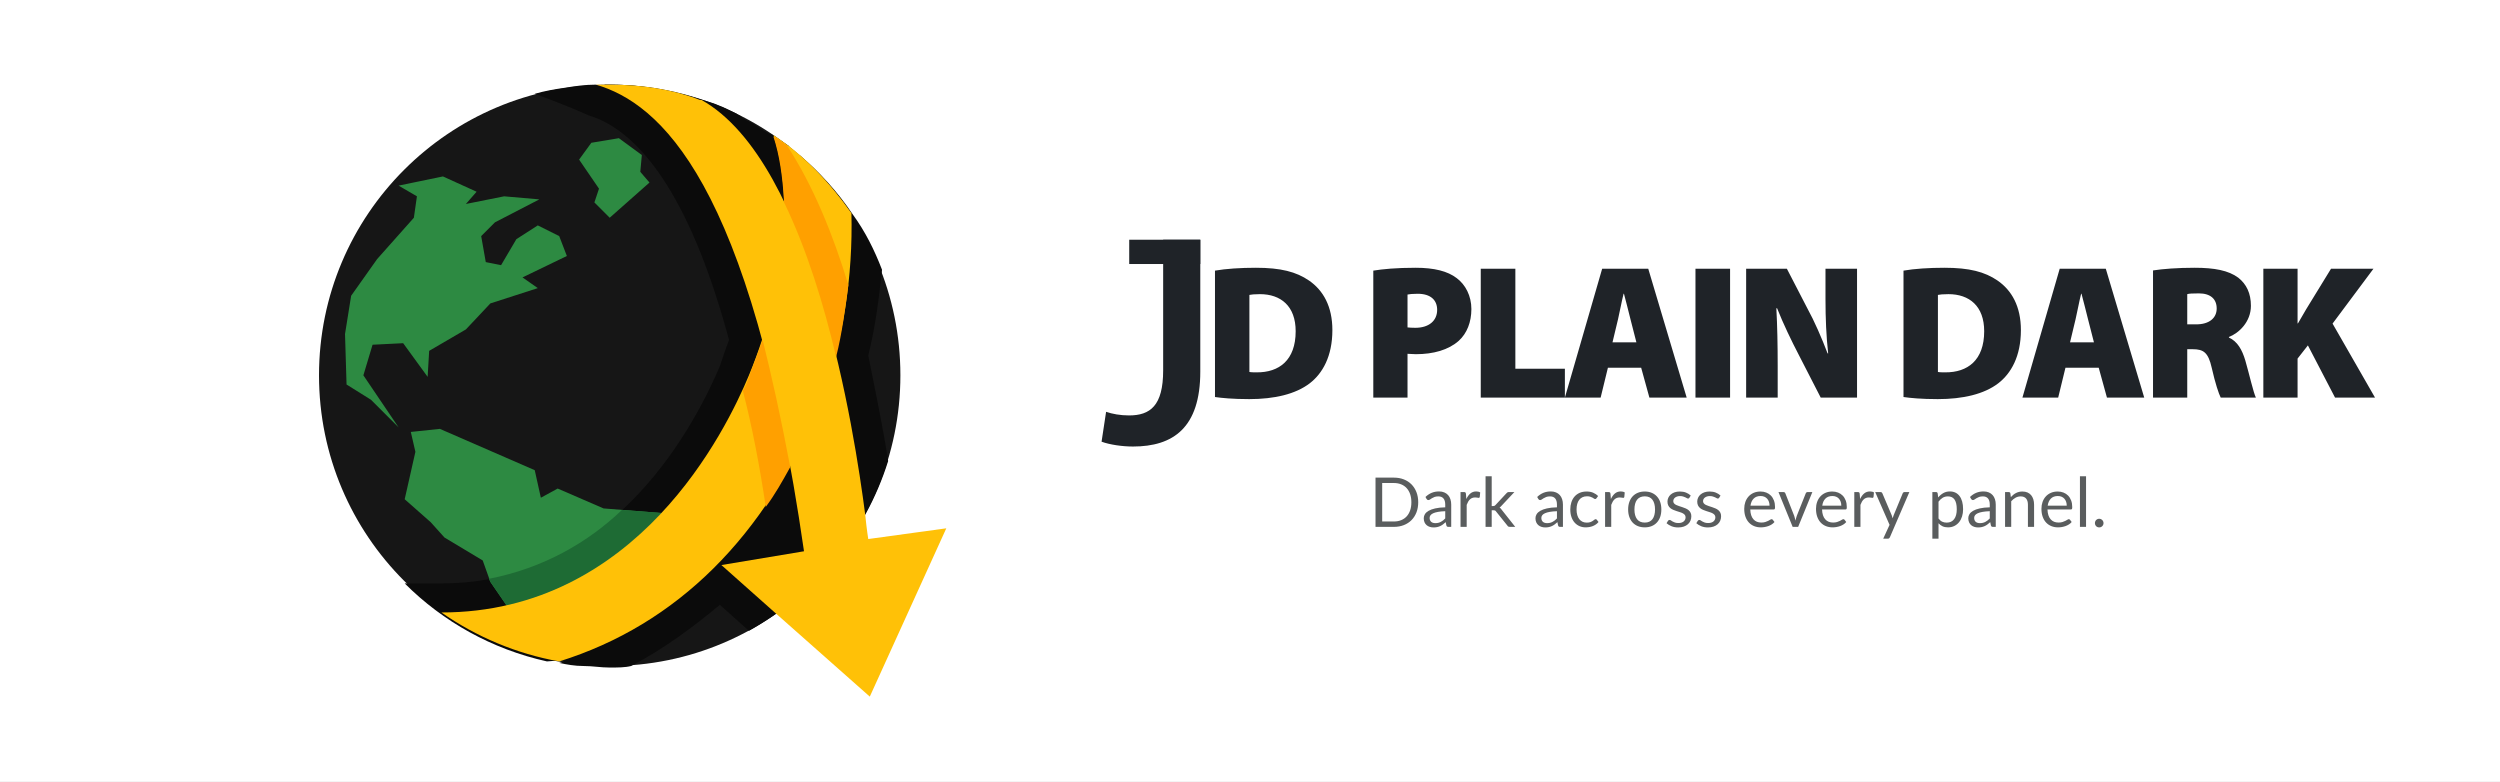
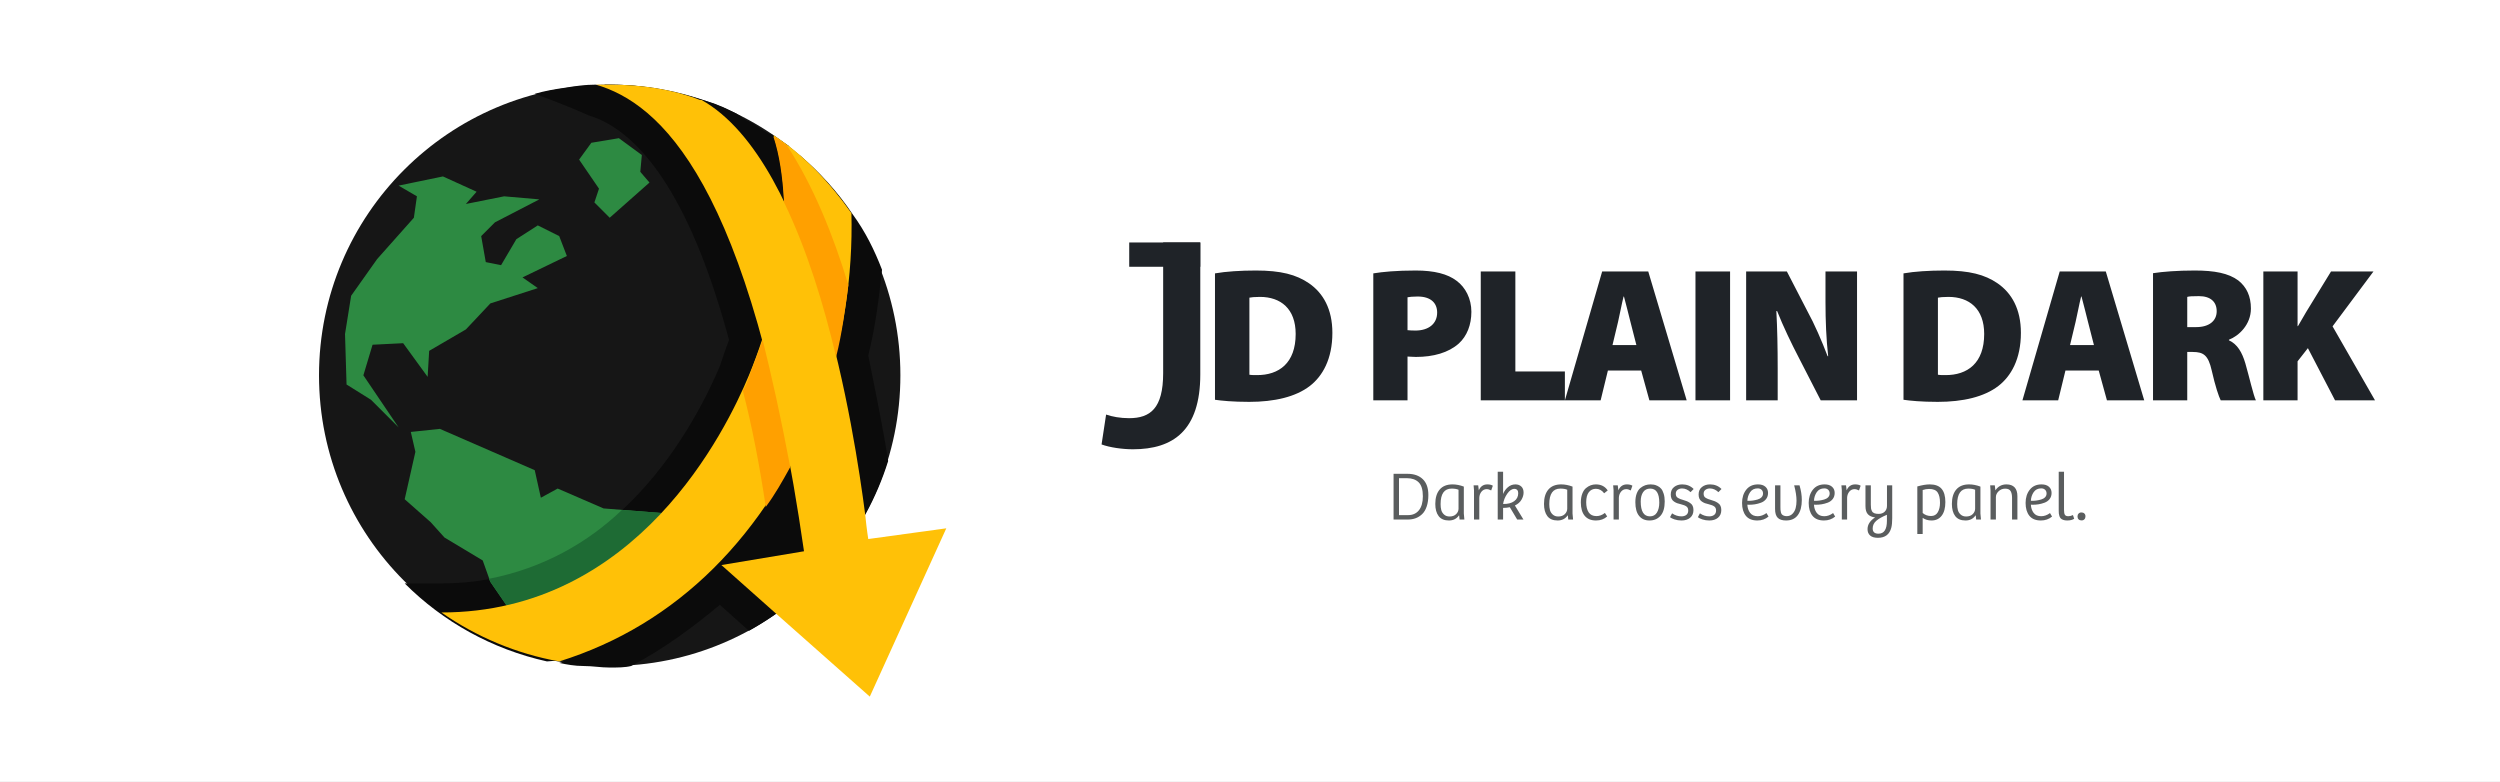
<svg xmlns="http://www.w3.org/2000/svg" width="1600" height="500" viewBox="0 0 1600 500" role="img" aria-label="JD PLAIN DARK">
  <rect width="1600" height="500" fill="#ffffff" />
  <svg x="165.0" y="15.0" width="470" height="470" viewBox="0 0 48 48">
    <path fill="#161616" d="M23 4A19 19 0 1 0 23 42A19 19 0 1 0 23 4Z" />
    <path fill="#0b0b0b" d="M30.2,38l1.9,1.7c4.3-2.4,7.6-6.3,9.1-11.1c-0.3-2-0.8-4.4-1.3-6.9c0.5-2,0.7-3.8,0.9-5.6c-0.5-1.3-1.1-2.5-1.9-3.6c0,0,0,0,0,0c-1-1.5-2.2-2.8-3.5-3.9c-0.2,0-0.5-0.2-0.7-0.6c-0.3-0.2-0.6-0.4-0.9-0.6c0,0,0,0,0,0c0,0,0,0,0,0c-0.1-0.1-0.3-0.2-0.4-0.2c0,0,0,0,0,0c-0.4-0.2-0.8-0.5-1.1-0.7c-0.2-0.1-0.5-0.2-0.7-0.4c-0.1-0.1-0.2-0.1-0.3-0.2c0,0,0,0,0,0l0,0c-0.6-0.3-1.2-0.6-1.9-0.8c0,0,0,0,0,0C27.2,4.4,25.2,4,23,4c-0.1,0-0.2,0-0.3,0c-0.2,0.1-0.4,0.1-0.6,0c0,0,0,0,0,0c-0.7,0-1.4,0.1-2,0.2c0,0,0,0,0,0c-0.7,0.1-1.3,0.2-2,0.4C20.3,5.4,21.6,6,21.6,6c3.7,1.1,6.9,6.1,9.2,14.7c-0.2,0.5-0.4,1.1-0.6,1.7c-1.4,3.3-6.7,14.2-18.2,14.2l-2.4,0c0,0,0,0,0,0c2.5,2.5,5.7,4.3,9.3,5.1c1.1-0.1,1.5-0.1,0.8,0.1c0,0,0,0,0,0c0.5,0.1,1,0.2,1.6,0.2c0.6,0,1.1,0.1,1.7,0.1c0.5,0,1,0,1.4-0.1C26.5,40.9,28.4,39.5,30.2,38z" />
    <path fill="#2d8a42" d="M9.2,26.4l-1.8-1.8l-1.6-1l-0.1-3.3l0.4-2.5l1.7-2.4l2.4-2.7l0.2-1.4l-1.2-0.7l2.9-0.6l2.2,1l-0.7,0.8l2.5-0.5l2.3,0.2L15.5,13l-0.9,0.9l0.3,1.7l1,0.2l1-1.7l1.4-0.9l1.4,0.7l0.5,1.3l-2.9,1.4l1,0.7l-3.1,1L13.6,20l-2.4,1.4l-0.1,1.7l-1.6-2.2l-2,0.1l-0.6,2L9.2,26.4z M21.8,7.8l-0.8,1.1l1.3,1.9l-0.3,0.9l1,1l2.6-2.3l-0.6-0.7l0.1-1.1l-1.5-1.1L21.8,7.8z M14.7,35.1l0.5,1.4l1.1,1.6c4.3-1,7.6-3.4,10.1-6.1l-3.8-0.3l-3-1.3L18.5,31l-0.4-1.8l-6.2-2.7L10,26.7l0.3,1.3l-0.7,3.1l1.7,1.5l0.9,1L14.7,35.1z" />
    <path fill="#1e6b34" d="M26.4,32l-2.6-0.2c-2.2,2.1-5.1,3.8-8.7,4.5l0.1,0.2l1.1,1.6C20.6,37,24,34.6,26.4,32z" />
    <path fill="#FFC107" d="M36.7,24.9c1.6-4,2.2-8.5,2.1-12.5c-1.4-2-3.1-3.8-5.1-5.1c1.2,3.5,1,9.4-1.6,15.7c-1.5,3.6-7.3,15.5-20.1,15.5c2.3,1.6,4.9,2.7,7.7,3.2C27.4,39.3,33.2,33.5,36.7,24.9z" />
    <path fill="#FFC107" d="M45,33l-5,11l-6.1-5.4l-3.6-3.2l5.4-0.9C32.2,10.2,26.2,5.2,22.1,4c0.3,0,0.6,0,0.9,0c2.1,0,4.1,0.3,5.9,1L29,5c7.3,4.1,10,21.7,10.7,27.1c0.1,1,0.2,1.6,0.2,1.6L45,33z" />
    <path fill="#FFA000" d="M34.8,29c-0.5,0.9-1,1.8-1.6,2.6c-0.4-2.7-0.9-5.3-1.5-7.6c0.2-0.3,0.3-0.6,0.4-0.9c0.3-0.8,0.6-1.6,0.9-2.4C33.6,23.1,34.2,25.8,34.8,29z M38.6,17.1c-1-3.3-2.3-6.5-4-9.1c0,0-0.1-0.1-0.1-0.1c-0.3-0.2-0.5-0.4-0.8-0.5c0.4,1.2,0.6,2.6,0.7,4.3c1.5,3.1,2.6,6.7,3.4,10.1C38.2,20.2,38.4,18.6,38.6,17.1z" />
  </svg>
-   <g transform="translate(704.81 121.93) scale(0.64405)">
+   <g transform="translate(704.81 123.69) scale(0.64405)">
    <path d="M61.50 178.80C61.50 213.90 48.60 223.50 27.60 223.50C18.90 223.50 10.80 222.00 4.80 219.90L0.30 249.60C8.40 252.60 21.00 254.40 31.50 254.40C71.40 254.40 98.40 235.80 98.40 180.00L98.40 48.90L61.50 48.90ZM113.00 205.20C119.46 206.15 130.67 207.29 147.01 207.29C172.09 207.29 193.18 202.35 207.24 191.52C219.78 181.83 229.66 164.92 229.66 138.70C229.66 115.14 220.54 99.18 206.48 89.49C193.75 80.75 178.36 76.76 153.66 76.76C138.46 76.76 123.83 77.71 113.00 79.61ZM147.20 103.74C148.91 103.36 152.33 102.98 157.65 102.98C178.36 102.98 193.18 114.76 193.18 139.84C193.18 168.72 176.65 180.88 154.42 180.69C152.14 180.69 148.91 180.69 147.20 180.31ZM270.32 205.77L304.33 205.77L304.33 162.26C306.42 162.26 309.27 162.64 312.69 162.64C329.98 162.64 344.99 158.46 355.25 149.34C363.42 141.93 367.79 130.72 367.79 117.80C367.79 104.69 361.90 93.48 353.16 87.02C344.23 80.18 330.93 76.76 312.50 76.76C293.12 76.76 279.63 78.09 270.32 79.61ZM304.33 103.36C306.04 102.98 309.46 102.60 314.40 102.60C327.51 102.60 333.78 109.06 333.78 118.56C333.78 129.58 325.42 136.42 312.12 136.42C308.51 136.42 306.23 136.23 304.33 136.04ZM377.10 205.77L460.70 205.77L460.70 177.08L411.49 177.08L411.49 77.71L377.10 77.71ZM536.51 176.13L544.68 205.77L581.73 205.77L543.54 77.71L497.75 77.71L460.70 205.77L496.23 205.77L503.45 176.13ZM508.01 150.86L513.52 127.87C515.23 120.65 517.13 110.01 519.03 102.60L519.41 102.60C521.50 110.01 523.97 120.65 525.87 127.87L531.76 150.86ZM590.47 77.71L590.47 205.77L624.86 205.77L624.86 77.71ZM672.17 205.77L672.17 174.42C672.17 153.52 671.79 134.33 670.84 117.04L671.60 117.04C677.68 132.43 686.04 149.72 693.07 163.21L714.92 205.77L751.02 205.77L751.02 77.71L719.67 77.71L719.67 107.92C719.67 127.11 720.43 144.97 722.33 161.88L721.76 161.88C716.06 146.87 708.65 129.77 701.62 117.04L681.29 77.71L640.82 77.71L640.82 205.77ZM797.19 205.20C803.65 206.15 814.86 207.29 831.20 207.29C856.28 207.29 877.37 202.35 891.43 191.52C903.97 181.83 913.85 164.92 913.85 138.70C913.85 115.14 904.73 99.18 890.67 89.49C877.94 80.75 862.55 76.76 837.85 76.76C822.65 76.76 808.02 77.71 797.19 79.61ZM831.39 103.74C833.10 103.36 836.52 102.98 841.84 102.98C862.55 102.98 877.37 114.76 877.37 139.84C877.37 168.72 860.84 180.88 838.61 180.69C836.33 180.69 833.10 180.69 831.39 180.31ZM991.18 176.13L999.35 205.77L1036.40 205.77L998.21 77.71L952.42 77.71L915.37 205.77L950.90 205.77L958.12 176.13ZM962.68 150.86L968.19 127.87C969.90 120.65 971.80 110.01 973.70 102.60L974.08 102.60C976.17 110.01 978.64 120.65 980.54 127.87L986.43 150.86ZM1045.14 205.77L1079.15 205.77L1079.15 157.70L1084.66 157.70C1095.30 157.70 1100.05 160.93 1103.47 176.13C1107.08 192.09 1110.50 201.97 1112.40 205.77L1147.36 205.77C1144.89 200.83 1140.71 182.21 1136.91 169.10C1133.68 158.08 1128.93 149.91 1120.57 146.11L1120.57 145.54C1130.45 141.74 1142.42 130.53 1142.42 114.57C1142.42 102.22 1138.05 93.10 1129.88 86.64C1120.19 79.42 1106.13 76.76 1086.56 76.76C1069.46 76.76 1054.83 77.90 1045.14 79.42ZM1079.15 102.98C1080.86 102.41 1084.28 102.22 1090.74 102.22C1102.14 102.22 1108.41 107.73 1108.41 117.23C1108.41 126.73 1101.00 133.00 1088.08 133.00L1079.15 133.00ZM1154.77 205.77L1188.78 205.77L1188.78 167.01L1199.04 153.90L1226.02 205.77L1265.73 205.77L1223.55 132.24L1264.21 77.71L1222.03 77.71L1197.33 117.99C1194.67 122.55 1191.82 127.30 1189.16 132.05L1188.78 132.05L1188.78 77.71L1154.77 77.71Z" fill="#1f2328" />
    <path d="M27.78 48.9 h70.62 v24.14 h-70.62 Z" fill="#1f2328" />
  </g>
-   <path d="M907.66 321.45L907.66 321.45Q907.66 324.99 906.54 327.90Q905.41 330.80 903.37 332.87Q901.32 334.94 898.45 336.07Q895.58 337.20 892.10 337.20L892.10 337.20L880.33 337.20L880.33 305.68L892.10 305.68Q895.58 305.68 898.45 306.81Q901.32 307.94 903.37 310.02Q905.41 312.10 906.54 315.01Q907.66 317.91 907.66 321.45ZM903.28 321.45L903.28 321.45Q903.28 318.55 902.49 316.26Q901.70 313.97 900.24 312.39Q898.79 310.80 896.72 309.97Q894.66 309.13 892.10 309.13L892.10 309.13L884.60 309.13L884.60 333.75L892.10 333.75Q894.66 333.75 896.72 332.91Q898.79 332.08 900.24 330.51Q901.70 328.93 902.49 326.64Q903.28 324.36 903.28 321.45ZM924.95 331.79L924.95 327.17Q922.24 327.26 920.34 327.60Q918.44 327.94 917.24 328.49Q916.04 329.04 915.50 329.79Q914.96 330.54 914.96 331.46L914.96 331.46Q914.96 332.34 915.25 332.98Q915.53 333.62 916.03 334.03Q916.52 334.43 917.19 334.62Q917.87 334.81 918.64 334.81L918.64 334.81Q919.67 334.81 920.53 334.60Q921.39 334.39 922.14 333.99Q922.90 333.60 923.60 333.05Q924.29 332.50 924.95 331.79L924.95 331.79ZM913.00 319.32L912.30 318.06Q914.15 316.28 916.28 315.40Q918.42 314.52 921.01 314.52L921.01 314.52Q922.88 314.52 924.33 315.14Q925.79 315.75 926.78 316.85Q927.77 317.95 928.27 319.52Q928.78 321.08 928.78 322.95L928.78 322.95L928.78 337.20L927.04 337.20Q926.47 337.20 926.16 337.02Q925.85 336.83 925.68 336.28L925.68 336.28L925.24 334.17Q924.36 334.98 923.52 335.61Q922.68 336.24 921.76 336.67Q920.84 337.09 919.79 337.33Q918.75 337.56 917.47 337.56L917.47 337.56Q916.17 337.56 915.03 337.19Q913.88 336.83 913.04 336.10Q912.19 335.38 911.69 334.27Q911.20 333.16 911.20 331.64L911.20 331.64Q911.20 330.32 911.93 329.10Q912.65 327.88 914.28 326.93Q915.91 325.98 918.53 325.38Q921.14 324.77 924.95 324.69L924.95 324.69L924.95 322.95Q924.95 320.35 923.83 319.02Q922.71 317.69 920.55 317.69L920.55 317.69Q919.10 317.69 918.12 318.05Q917.14 318.42 916.42 318.87Q915.71 319.32 915.19 319.68Q914.68 320.04 914.17 320.04L914.17 320.04Q913.77 320.04 913.49 319.84Q913.20 319.63 913.00 319.32L913.00 319.32ZM938.19 316.00L938.46 319.38Q939.51 317.10 941.05 315.81Q942.59 314.52 944.82 314.52L944.82 314.52Q945.52 314.52 946.17 314.68Q946.82 314.83 947.32 315.16L947.32 315.16L947.04 318.09Q946.91 318.64 946.38 318.64L946.38 318.64Q946.07 318.64 945.48 318.50Q944.88 318.37 944.13 318.37L944.13 318.37Q943.08 318.37 942.25 318.68Q941.43 318.99 940.78 319.59Q940.13 320.20 939.61 321.09Q939.10 321.98 938.68 323.12L938.68 323.12L938.68 337.20L934.74 337.20L934.74 314.92L936.98 314.92Q937.62 314.92 937.86 315.16Q938.11 315.40 938.19 316.00L938.19 316.00ZM950.76 304.80L954.69 304.80L954.69 323.87L955.71 323.87Q956.15 323.87 956.44 323.75Q956.74 323.63 957.07 323.26L957.07 323.26L964.11 315.71Q964.42 315.34 964.76 315.13Q965.10 314.92 965.67 314.92L965.67 314.92L969.21 314.92L961.01 323.65Q960.41 324.40 959.73 324.82L959.73 324.82Q960.13 325.08 960.45 325.42Q960.77 325.76 961.05 326.20L961.05 326.20L969.76 337.20L966.27 337.20Q965.76 337.20 965.40 337.04Q965.03 336.87 964.77 336.43L964.77 336.43L957.44 327.30Q957.11 326.84 956.79 326.70Q956.48 326.56 955.82 326.56L955.82 326.56L954.69 326.56L954.69 337.20L950.76 337.20L950.76 304.80ZM996.45 331.79L996.45 327.17Q993.74 327.26 991.84 327.60Q989.94 327.94 988.74 328.49Q987.54 329.04 987.00 329.79Q986.46 330.54 986.46 331.46L986.46 331.46Q986.46 332.34 986.75 332.98Q987.03 333.62 987.53 334.03Q988.02 334.43 988.69 334.62Q989.37 334.81 990.14 334.81L990.14 334.81Q991.17 334.81 992.03 334.60Q992.89 334.39 993.64 333.99Q994.40 333.60 995.10 333.05Q995.79 332.50 996.45 331.79L996.45 331.79ZM984.50 319.32L983.80 318.06Q985.65 316.28 987.78 315.40Q989.92 314.52 992.51 314.52L992.51 314.52Q994.38 314.52 995.83 315.14Q997.29 315.75 998.28 316.85Q999.27 317.95 999.77 319.52Q1000.28 321.08 1000.28 322.95L1000.28 322.95L1000.28 337.20L998.54 337.20Q997.97 337.20 997.66 337.02Q997.35 336.83 997.18 336.28L997.18 336.28L996.74 334.17Q995.86 334.98 995.02 335.61Q994.18 336.24 993.26 336.67Q992.34 337.09 991.29 337.33Q990.25 337.56 988.97 337.56L988.97 337.56Q987.67 337.56 986.53 337.19Q985.38 336.83 984.54 336.10Q983.69 335.38 983.19 334.27Q982.70 333.16 982.70 331.64L982.70 331.64Q982.70 330.32 983.43 329.10Q984.15 327.88 985.78 326.93Q987.41 325.98 990.03 325.38Q992.64 324.77 996.45 324.69L996.45 324.69L996.45 322.95Q996.45 320.35 995.33 319.02Q994.21 317.69 992.05 317.69L992.05 317.69Q990.60 317.69 989.62 318.05Q988.64 318.42 987.92 318.87Q987.21 319.32 986.69 319.68Q986.18 320.04 985.67 320.04L985.67 320.04Q985.27 320.04 984.99 319.84Q984.70 319.63 984.50 319.32L984.50 319.32ZM1022.78 317.47L1021.75 318.88Q1021.57 319.12 1021.40 319.25Q1021.22 319.38 1020.91 319.38L1020.91 319.38Q1020.58 319.38 1020.19 319.11Q1019.79 318.83 1019.21 318.50Q1018.63 318.17 1017.78 317.90Q1016.93 317.62 1015.70 317.62L1015.70 317.62Q1014.05 317.62 1012.80 318.21Q1011.54 318.79 1010.70 319.89Q1009.85 320.99 1009.42 322.55Q1008.99 324.11 1008.99 326.05L1008.99 326.05Q1008.99 328.07 1009.45 329.65Q1009.91 331.22 1010.76 332.29Q1011.61 333.35 1012.81 333.92Q1014.01 334.48 1015.50 334.48L1015.50 334.48Q1016.93 334.48 1017.86 334.14Q1018.78 333.79 1019.38 333.38Q1019.99 332.96 1020.40 332.62Q1020.80 332.28 1021.20 332.28L1021.20 332.28Q1021.68 332.28 1021.95 332.65L1021.95 332.65L1023.05 334.08Q1022.32 334.98 1021.40 335.62Q1020.47 336.26 1019.41 336.69Q1018.34 337.12 1017.17 337.31Q1016.01 337.51 1014.80 337.51L1014.80 337.51Q1012.71 337.51 1010.92 336.74Q1009.12 335.97 1007.80 334.51Q1006.48 333.05 1005.73 330.91Q1004.99 328.78 1004.99 326.05L1004.99 326.05Q1004.99 323.56 1005.68 321.45Q1006.37 319.34 1007.70 317.81Q1009.03 316.28 1010.98 315.42Q1012.93 314.57 1015.46 314.57L1015.46 314.57Q1017.81 314.57 1019.61 315.33Q1021.40 316.08 1022.78 317.47L1022.78 317.47ZM1030.70 316.00L1030.97 319.38Q1032.02 317.10 1033.56 315.81Q1035.10 314.52 1037.33 314.52L1037.33 314.52Q1038.03 314.52 1038.68 314.68Q1039.33 314.83 1039.83 315.16L1039.83 315.16L1039.55 318.09Q1039.42 318.64 1038.89 318.64L1038.89 318.64Q1038.58 318.64 1037.99 318.50Q1037.39 318.37 1036.64 318.37L1036.64 318.37Q1035.59 318.37 1034.76 318.68Q1033.94 318.99 1033.29 319.59Q1032.64 320.20 1032.12 321.09Q1031.61 321.98 1031.19 323.12L1031.19 323.12L1031.19 337.20L1027.25 337.20L1027.25 314.92L1029.49 314.92Q1030.13 314.92 1030.37 315.16Q1030.62 315.40 1030.70 316.00L1030.70 316.00ZM1052.66 314.57L1052.66 314.57Q1055.10 314.57 1057.06 315.38Q1059.02 316.19 1060.40 317.69Q1061.79 319.19 1062.53 321.31Q1063.26 323.43 1063.26 326.05L1063.26 326.05Q1063.26 328.69 1062.53 330.80Q1061.79 332.91 1060.40 334.41Q1059.02 335.91 1057.06 336.71Q1055.10 337.51 1052.66 337.51L1052.66 337.51Q1050.20 337.51 1048.23 336.71Q1046.26 335.91 1044.87 334.41Q1043.49 332.91 1042.75 330.80Q1042.01 328.69 1042.01 326.05L1042.01 326.05Q1042.01 323.43 1042.75 321.31Q1043.49 319.19 1044.87 317.69Q1046.26 316.19 1048.23 315.38Q1050.20 314.57 1052.66 314.57ZM1052.66 334.45L1052.66 334.45Q1055.96 334.45 1057.59 332.24Q1059.22 330.03 1059.22 326.07L1059.22 326.07Q1059.22 322.09 1057.59 319.87Q1055.96 317.65 1052.66 317.65L1052.66 317.65Q1050.99 317.65 1049.75 318.22Q1048.50 318.79 1047.68 319.87Q1046.85 320.95 1046.45 322.52Q1046.04 324.09 1046.04 326.07L1046.04 326.07Q1046.04 330.03 1047.68 332.24Q1049.32 334.45 1052.66 334.45ZM1082.07 317.16L1081.19 318.59Q1080.93 319.08 1080.38 319.08L1080.38 319.08Q1080.05 319.08 1079.63 318.83Q1079.21 318.59 1078.61 318.30Q1078.00 318.00 1077.17 317.75Q1076.33 317.49 1075.19 317.49L1075.19 317.49Q1074.20 317.49 1073.41 317.75Q1072.61 318.00 1072.05 318.44Q1071.49 318.88 1071.20 319.46Q1070.90 320.04 1070.90 320.73L1070.90 320.73Q1070.90 321.58 1071.39 322.16Q1071.89 322.73 1072.70 323.15Q1073.52 323.56 1074.55 323.88Q1075.58 324.20 1076.67 324.57Q1077.76 324.93 1078.80 325.37Q1079.83 325.81 1080.64 326.47Q1081.46 327.13 1081.95 328.09Q1082.45 329.04 1082.45 330.38L1082.45 330.38Q1082.45 331.92 1081.90 333.23Q1081.35 334.54 1080.27 335.50Q1079.19 336.46 1077.63 337.01Q1076.07 337.56 1074.02 337.56L1074.02 337.56Q1071.69 337.56 1069.80 336.80Q1067.91 336.04 1066.59 334.85L1066.59 334.85L1067.51 333.35Q1067.69 333.07 1067.93 332.91Q1068.17 332.76 1068.54 332.76L1068.54 332.76Q1068.94 332.76 1069.38 333.07Q1069.82 333.38 1070.45 333.75Q1071.07 334.12 1071.98 334.43Q1072.88 334.74 1074.22 334.74L1074.22 334.74Q1075.36 334.74 1076.22 334.44Q1077.08 334.15 1077.65 333.64Q1078.22 333.13 1078.50 332.47Q1078.77 331.81 1078.77 331.07L1078.77 331.07Q1078.77 330.14 1078.28 329.54Q1077.78 328.93 1076.97 328.50Q1076.16 328.07 1075.11 327.76Q1074.07 327.44 1072.98 327.08Q1071.89 326.73 1070.84 326.28Q1069.80 325.83 1068.98 325.15Q1068.17 324.47 1067.68 323.47Q1067.18 322.46 1067.18 321.03L1067.18 321.03Q1067.18 319.76 1067.71 318.58Q1068.24 317.40 1069.25 316.51Q1070.26 315.62 1071.73 315.09Q1073.21 314.57 1075.10 314.57L1075.10 314.57Q1077.30 314.57 1079.05 315.26Q1080.80 315.95 1082.07 317.16L1082.07 317.16ZM1101.13 317.16L1100.25 318.59Q1099.98 319.08 1099.43 319.08L1099.43 319.08Q1099.10 319.08 1098.68 318.83Q1098.27 318.59 1097.66 318.30Q1097.06 318.00 1096.22 317.75Q1095.38 317.49 1094.24 317.49L1094.24 317.49Q1093.25 317.49 1092.46 317.75Q1091.67 318.00 1091.11 318.44Q1090.54 318.88 1090.25 319.46Q1089.95 320.04 1089.95 320.73L1089.95 320.73Q1089.95 321.58 1090.45 322.16Q1090.94 322.73 1091.75 323.15Q1092.57 323.56 1093.60 323.88Q1094.64 324.20 1095.73 324.57Q1096.81 324.93 1097.85 325.37Q1098.88 325.81 1099.70 326.47Q1100.51 327.13 1101.01 328.09Q1101.50 329.04 1101.50 330.38L1101.50 330.38Q1101.50 331.92 1100.95 333.23Q1100.40 334.54 1099.32 335.50Q1098.24 336.46 1096.68 337.01Q1095.12 337.56 1093.07 337.56L1093.07 337.56Q1090.74 337.56 1088.85 336.80Q1086.96 336.04 1085.64 334.85L1085.64 334.85L1086.56 333.35Q1086.74 333.07 1086.98 332.91Q1087.22 332.76 1087.60 332.76L1087.60 332.76Q1087.99 332.76 1088.43 333.07Q1088.87 333.38 1089.50 333.75Q1090.13 334.12 1091.03 334.43Q1091.93 334.74 1093.27 334.74L1093.27 334.74Q1094.42 334.74 1095.27 334.44Q1096.13 334.15 1096.70 333.64Q1097.28 333.13 1097.55 332.47Q1097.83 331.81 1097.83 331.07L1097.83 331.07Q1097.83 330.14 1097.33 329.54Q1096.84 328.93 1096.02 328.50Q1095.21 328.07 1094.16 327.76Q1093.12 327.44 1092.03 327.08Q1090.94 326.73 1089.90 326.28Q1088.85 325.83 1088.04 325.15Q1087.22 324.47 1086.73 323.47Q1086.23 322.46 1086.23 321.03L1086.23 321.03Q1086.23 319.76 1086.76 318.58Q1087.29 317.40 1088.30 316.51Q1089.31 315.62 1090.79 315.09Q1092.26 314.57 1094.15 314.57L1094.15 314.57Q1096.35 314.57 1098.10 315.26Q1099.85 315.95 1101.13 317.16L1101.13 317.16ZM1120.31 323.63L1132.50 323.63Q1132.50 322.27 1132.11 321.13Q1131.73 320.00 1130.99 319.18Q1130.25 318.35 1129.20 317.90Q1128.14 317.45 1126.80 317.45L1126.80 317.45Q1123.98 317.45 1122.35 319.09Q1120.71 320.73 1120.31 323.63L1120.31 323.63ZM1134.57 332.65L1135.67 334.08Q1134.94 334.96 1133.93 335.61Q1132.92 336.26 1131.76 336.68Q1130.61 337.09 1129.37 337.30Q1128.14 337.51 1126.93 337.51L1126.93 337.51Q1124.62 337.51 1122.67 336.73Q1120.73 335.95 1119.31 334.44Q1117.89 332.94 1117.10 330.71Q1116.31 328.49 1116.31 325.61L1116.31 325.61Q1116.31 323.28 1117.02 321.25Q1117.74 319.23 1119.08 317.75Q1120.42 316.26 1122.36 315.41Q1124.29 314.57 1126.71 314.57L1126.71 314.57Q1128.71 314.57 1130.42 315.24Q1132.12 315.91 1133.37 317.17Q1134.61 318.44 1135.31 320.30Q1136.02 322.16 1136.02 324.53L1136.02 324.53Q1136.02 325.46 1135.82 325.76Q1135.62 326.07 1135.07 326.07L1135.07 326.07L1120.18 326.07Q1120.24 328.18 1120.76 329.75Q1121.28 331.31 1122.20 332.35Q1123.13 333.40 1124.40 333.92Q1125.68 334.43 1127.26 334.43L1127.26 334.43Q1128.74 334.43 1129.80 334.09Q1130.87 333.75 1131.64 333.35Q1132.41 332.96 1132.93 332.62Q1133.44 332.28 1133.82 332.28L1133.82 332.28Q1134.30 332.28 1134.57 332.65L1134.57 332.65ZM1156.85 314.92L1159.91 314.92L1150.82 337.20L1147.30 337.20L1138.22 314.92L1141.41 314.92Q1141.89 314.92 1142.20 315.16Q1142.51 315.40 1142.62 315.73L1142.62 315.73L1148.27 330.08Q1148.54 330.89 1148.73 331.66Q1148.93 332.43 1149.11 333.20L1149.11 333.20Q1149.28 332.43 1149.48 331.66Q1149.68 330.89 1149.97 330.08L1149.97 330.08L1155.69 315.73Q1155.82 315.38 1156.13 315.15Q1156.43 314.92 1156.85 314.92L1156.85 314.92ZM1166.25 323.63L1178.43 323.63Q1178.43 322.27 1178.05 321.13Q1177.66 320.00 1176.93 319.18Q1176.19 318.35 1175.13 317.90Q1174.08 317.45 1172.74 317.45L1172.74 317.45Q1169.92 317.45 1168.28 319.09Q1166.64 320.73 1166.25 323.63L1166.25 323.63ZM1180.50 332.65L1181.60 334.08Q1180.88 334.96 1179.86 335.61Q1178.85 336.26 1177.70 336.68Q1176.54 337.09 1175.31 337.30Q1174.08 337.51 1172.87 337.51L1172.87 337.51Q1170.56 337.51 1168.61 336.73Q1166.66 335.95 1165.24 334.44Q1163.83 332.94 1163.03 330.71Q1162.24 328.49 1162.24 325.61L1162.24 325.61Q1162.24 323.28 1162.96 321.25Q1163.67 319.23 1165.01 317.75Q1166.36 316.26 1168.29 315.41Q1170.23 314.57 1172.65 314.57L1172.65 314.57Q1174.65 314.57 1176.36 315.24Q1178.06 315.91 1179.30 317.17Q1180.55 318.44 1181.25 320.30Q1181.95 322.16 1181.95 324.53L1181.95 324.53Q1181.95 325.46 1181.76 325.76Q1181.56 326.07 1181.01 326.07L1181.01 326.07L1166.11 326.07Q1166.18 328.18 1166.70 329.75Q1167.21 331.31 1168.14 332.35Q1169.06 333.40 1170.34 333.92Q1171.61 334.43 1173.20 334.43L1173.20 334.43Q1174.67 334.43 1175.74 334.09Q1176.81 333.75 1177.58 333.35Q1178.35 332.96 1178.86 332.62Q1179.38 332.28 1179.75 332.28L1179.75 332.28Q1180.24 332.28 1180.50 332.65L1180.50 332.65ZM1190.20 316.00L1190.47 319.38Q1191.52 317.10 1193.06 315.81Q1194.60 314.52 1196.83 314.52L1196.83 314.52Q1197.53 314.52 1198.18 314.68Q1198.83 314.83 1199.33 315.16L1199.33 315.16L1199.05 318.09Q1198.92 318.64 1198.39 318.64L1198.39 318.64Q1198.08 318.64 1197.49 318.50Q1196.89 318.37 1196.14 318.37L1196.14 318.37Q1195.09 318.37 1194.26 318.68Q1193.44 318.99 1192.79 319.59Q1192.14 320.20 1191.62 321.09Q1191.11 321.98 1190.69 323.12L1190.69 323.12L1190.69 337.20L1186.75 337.20L1186.75 314.92L1188.99 314.92Q1189.63 314.92 1189.87 315.16Q1190.12 315.40 1190.20 316.00L1190.20 316.00ZM1218.89 314.92L1221.99 314.92L1209.56 343.78Q1209.37 344.22 1209.07 344.49Q1208.77 344.75 1208.16 344.75L1208.16 344.75L1205.25 344.75L1209.32 335.91L1200.13 314.92L1203.51 314.92Q1204.02 314.92 1204.32 315.17Q1204.61 315.42 1204.72 315.73L1204.72 315.73L1210.69 329.77Q1211.04 330.69 1211.28 331.70L1211.28 331.70Q1211.59 330.67 1211.94 329.75L1211.94 329.75L1217.73 315.73Q1217.86 315.38 1218.18 315.15Q1218.50 314.92 1218.89 314.92L1218.89 314.92ZM1240.65 321.06L1240.65 331.84Q1241.73 333.29 1243.00 333.88Q1244.28 334.48 1245.86 334.48L1245.86 334.48Q1248.99 334.48 1250.66 332.25Q1252.33 330.03 1252.33 325.92L1252.33 325.92Q1252.33 323.74 1251.95 322.18Q1251.56 320.62 1250.84 319.62Q1250.11 318.61 1249.05 318.15Q1248.00 317.69 1246.66 317.69L1246.66 317.69Q1244.74 317.69 1243.30 318.57Q1241.86 319.45 1240.65 321.06L1240.65 321.06ZM1240.10 315.73L1240.45 318.37Q1241.86 316.63 1243.71 315.58Q1245.56 314.52 1247.93 314.52L1247.93 314.52Q1249.87 314.52 1251.43 315.26Q1252.99 316.00 1254.09 317.44Q1255.19 318.88 1255.79 321.01Q1256.38 323.15 1256.38 325.92L1256.38 325.92Q1256.38 328.38 1255.72 330.51Q1255.06 332.63 1253.82 334.18Q1252.57 335.73 1250.78 336.62Q1248.99 337.51 1246.74 337.51L1246.74 337.51Q1244.70 337.51 1243.23 336.82Q1241.77 336.13 1240.65 334.89L1240.65 334.89L1240.65 344.75L1236.71 344.75L1236.71 314.92L1239.07 314.92Q1239.90 314.92 1240.10 315.73L1240.10 315.73ZM1273.45 331.79L1273.45 327.17Q1270.75 327.26 1268.84 327.60Q1266.94 327.94 1265.74 328.49Q1264.54 329.04 1264.00 329.79Q1263.46 330.54 1263.46 331.46L1263.46 331.46Q1263.46 332.34 1263.75 332.98Q1264.04 333.62 1264.53 334.03Q1265.03 334.43 1265.70 334.62Q1266.37 334.81 1267.14 334.81L1267.14 334.81Q1268.17 334.81 1269.03 334.60Q1269.89 334.39 1270.65 333.99Q1271.41 333.60 1272.10 333.05Q1272.79 332.50 1273.45 331.79L1273.45 331.79ZM1261.51 319.32L1260.80 318.06Q1262.65 316.28 1264.78 315.40Q1266.92 314.52 1269.51 314.52L1269.51 314.52Q1271.38 314.52 1272.84 315.14Q1274.29 315.75 1275.28 316.85Q1276.27 317.95 1276.77 319.52Q1277.28 321.08 1277.28 322.95L1277.28 322.95L1277.28 337.20L1275.54 337.20Q1274.97 337.20 1274.66 337.02Q1274.35 336.83 1274.18 336.28L1274.18 336.28L1273.74 334.17Q1272.86 334.98 1272.02 335.61Q1271.19 336.24 1270.26 336.67Q1269.34 337.09 1268.29 337.33Q1267.25 337.56 1265.97 337.56L1265.97 337.56Q1264.67 337.56 1263.53 337.19Q1262.39 336.83 1261.54 336.10Q1260.69 335.38 1260.20 334.27Q1259.70 333.16 1259.70 331.64L1259.70 331.64Q1259.70 330.32 1260.43 329.10Q1261.15 327.88 1262.78 326.93Q1264.41 325.98 1267.03 325.38Q1269.65 324.77 1273.45 324.69L1273.45 324.69L1273.45 322.95Q1273.45 320.35 1272.33 319.02Q1271.21 317.69 1269.05 317.69L1269.05 317.69Q1267.60 317.69 1266.62 318.05Q1265.64 318.42 1264.93 318.87Q1264.21 319.32 1263.69 319.68Q1263.18 320.04 1262.67 320.04L1262.67 320.04Q1262.28 320.04 1261.99 319.84Q1261.70 319.63 1261.51 319.32L1261.51 319.32ZM1286.63 315.73L1286.94 318.15Q1287.66 317.34 1288.48 316.68Q1289.29 316.02 1290.20 315.55Q1291.12 315.07 1292.14 314.82Q1293.16 314.57 1294.35 314.57L1294.35 314.57Q1296.18 314.57 1297.57 315.17Q1298.97 315.78 1299.91 316.89Q1300.84 318.00 1301.33 319.56Q1301.81 321.12 1301.81 323.01L1301.81 323.01L1301.81 337.20L1297.87 337.20L1297.87 323.01Q1297.87 320.48 1296.72 319.09Q1295.56 317.69 1293.21 317.69L1293.21 317.69Q1291.47 317.69 1289.96 318.53Q1288.46 319.36 1287.18 320.79L1287.18 320.79L1287.18 337.20L1283.24 337.20L1283.24 314.92L1285.60 314.92Q1286.43 314.92 1286.63 315.73L1286.63 315.73ZM1310.52 323.63L1322.71 323.63Q1322.71 322.27 1322.32 321.13Q1321.94 320.00 1321.20 319.18Q1320.47 318.35 1319.41 317.90Q1318.35 317.45 1317.01 317.45L1317.01 317.45Q1314.20 317.45 1312.56 319.09Q1310.92 320.73 1310.52 323.63L1310.52 323.63ZM1324.78 332.65L1325.88 334.08Q1325.15 334.96 1324.14 335.61Q1323.13 336.26 1321.97 336.68Q1320.82 337.09 1319.59 337.30Q1318.35 337.51 1317.14 337.51L1317.14 337.51Q1314.83 337.51 1312.89 336.73Q1310.94 335.95 1309.52 334.44Q1308.10 332.94 1307.31 330.71Q1306.52 328.49 1306.52 325.61L1306.52 325.61Q1306.52 323.28 1307.23 321.25Q1307.95 319.23 1309.29 317.75Q1310.63 316.26 1312.57 315.41Q1314.50 314.57 1316.92 314.57L1316.92 314.57Q1318.93 314.57 1320.63 315.24Q1322.34 315.91 1323.58 317.17Q1324.82 318.44 1325.53 320.30Q1326.23 322.16 1326.23 324.53L1326.23 324.53Q1326.23 325.46 1326.03 325.76Q1325.83 326.07 1325.28 326.07L1325.28 326.07L1310.39 326.07Q1310.46 328.18 1310.97 329.75Q1311.49 331.31 1312.41 332.35Q1313.34 333.40 1314.61 333.92Q1315.89 334.43 1317.47 334.43L1317.47 334.43Q1318.95 334.43 1320.01 334.09Q1321.08 333.75 1321.85 333.35Q1322.62 332.96 1323.14 332.62Q1323.66 332.28 1324.03 332.28L1324.03 332.28Q1324.51 332.28 1324.78 332.65L1324.78 332.65ZM1331.16 304.80L1335.07 304.80L1335.07 337.20L1331.16 337.20L1331.16 304.80ZM1340.75 334.78L1340.75 334.78Q1340.75 334.21 1340.96 333.71Q1341.17 333.20 1341.53 332.83Q1341.89 332.45 1342.40 332.23Q1342.91 332.01 1343.48 332.01L1343.48 332.01Q1344.05 332.01 1344.56 332.23Q1345.06 332.45 1345.44 332.83Q1345.81 333.20 1346.03 333.71Q1346.25 334.21 1346.25 334.78L1346.25 334.78Q1346.25 335.38 1346.03 335.87Q1345.81 336.37 1345.44 336.74Q1345.06 337.12 1344.56 337.33Q1344.05 337.53 1343.48 337.53L1343.48 337.53Q1342.91 337.53 1342.40 337.33Q1341.89 337.12 1341.53 336.74Q1341.17 336.37 1340.96 335.87Q1340.75 335.38 1340.75 334.78Z" fill="#5a5d5e" />
+   <path d="M901.08 332.50L891.88 332.50L891.88 303.24L900.82 303.24Q907.06 303.24 910.61 306.69Q914.15 310.14 914.15 316.79L914.15 316.79Q914.15 321.01 913.09 324.14Q912.04 327.26 910.17 329.04Q908.30 330.82 906.03 331.66Q903.76 332.50 901.08 332.50L901.08 332.50ZM900.55 306.05L895.36 306.05L895.36 329.68L901.17 329.68Q905.61 329.68 908.12 326.56Q910.63 323.43 910.63 317.62L910.63 317.62Q910.63 311.33 907.94 308.69Q905.26 306.05 900.55 306.05L900.55 306.05ZM936.85 311.42L936.85 311.42L936.85 328.67L937.20 332.50L934.12 332.50L933.86 329.90L933.73 329.86Q931.48 333.11 927.30 333.11L927.30 333.11Q922.86 333.11 920.73 330.30Q918.59 327.48 918.59 322.51L918.59 322.51Q918.59 316.57 921.41 313.29Q924.22 310.01 929.64 310.01L929.64 310.01Q933.11 310.01 936.85 311.42ZM933.46 325.54L933.46 325.54L933.46 313.44Q931.79 312.70 929.06 312.70L929.06 312.70Q921.98 312.70 921.98 322.64L921.98 322.64Q921.98 324.80 922.42 326.45Q922.86 328.10 924.22 329.33Q925.59 330.56 927.74 330.56L927.74 330.56Q930.38 330.56 931.92 329.04Q933.46 327.52 933.46 325.54ZM946.75 318.55L946.75 318.55L946.75 332.50L943.36 332.50L943.36 313.62L943.10 310.63L946.05 310.63L946.44 313.80Q948.07 310.01 951.94 310.01L951.94 310.01Q954.10 310.01 955.42 310.85L955.42 310.85L954.36 313.88Q952.78 313.05 951.50 313.05L951.50 313.05Q949.48 313.05 948.16 314.65Q946.84 316.26 946.75 318.55ZM975.09 315.25L975.09 315.25Q975.09 317.45 973.77 319.78Q972.45 322.11 969.54 323.52L969.54 323.52L975.00 332.50L971.00 332.50L966.29 324.62Q964.18 325.06 961.98 325.06L961.98 325.06L961.98 332.50L958.54 332.50L958.54 301.92L961.98 301.92L961.98 316.17Q962.94 313.66 965.03 311.84Q967.12 310.01 969.90 310.01L969.90 310.01Q972.14 310.01 973.61 311.35Q975.09 312.70 975.09 315.25ZM971.66 315.60L971.66 315.60Q971.66 314.28 971.00 313.58Q970.34 312.87 969.19 312.87L969.19 312.87Q966.82 312.87 964.66 315.95Q962.50 319.03 961.98 322.55L961.98 322.55Q966.46 322.64 969.06 320.77Q971.66 318.90 971.66 315.60ZM1006.42 311.42L1006.42 311.42L1006.42 328.67L1006.77 332.50L1003.69 332.50L1003.42 329.90L1003.29 329.86Q1001.05 333.11 996.87 333.11L996.87 333.11Q992.42 333.11 990.29 330.30Q988.16 327.48 988.16 322.51L988.16 322.51Q988.16 316.57 990.97 313.29Q993.79 310.01 999.20 310.01L999.20 310.01Q1002.68 310.01 1006.42 311.42ZM1003.03 325.54L1003.03 325.54L1003.03 313.44Q1001.36 312.70 998.63 312.70L998.63 312.70Q991.54 312.70 991.54 322.64L991.54 322.64Q991.54 324.80 991.98 326.45Q992.42 328.10 993.79 329.33Q995.15 330.56 997.31 330.56L997.31 330.56Q999.95 330.56 1001.49 329.04Q1003.03 327.52 1003.03 325.54ZM1021.73 330.30L1021.73 330.30Q1024.59 330.30 1027.14 328.27L1027.14 328.27L1028.59 330.52Q1025.73 333.11 1021.46 333.11L1021.46 333.11Q1016.71 333.11 1014.23 330.14Q1011.74 327.17 1011.74 321.54L1011.74 321.54Q1011.74 318.37 1012.64 316.00Q1013.54 313.62 1015.02 312.39Q1016.49 311.16 1018.08 310.58Q1019.66 310.01 1021.33 310.01L1021.33 310.01Q1026.35 310.01 1028.94 313.88L1028.94 313.88L1026.66 315.69Q1024.50 312.83 1021.38 312.83L1021.38 312.83Q1018.56 312.83 1016.87 314.98Q1015.17 317.14 1015.17 321.41L1015.17 321.41Q1015.17 325.54 1016.76 327.92Q1018.34 330.30 1021.73 330.30ZM1036.07 318.55L1036.07 318.55L1036.07 332.50L1032.68 332.50L1032.68 313.62L1032.42 310.63L1035.37 310.63L1035.76 313.80Q1037.39 310.01 1041.26 310.01L1041.26 310.01Q1043.42 310.01 1044.74 310.85L1044.74 310.85L1043.68 313.88Q1042.10 313.05 1040.82 313.05L1040.82 313.05Q1038.80 313.05 1037.48 314.65Q1036.16 316.26 1036.07 318.55ZM1055.96 330.47L1055.96 330.47Q1058.95 330.47 1060.45 328.01Q1061.94 325.54 1061.94 321.67L1061.94 321.67Q1061.94 312.70 1056.14 312.70L1056.14 312.70Q1053.14 312.70 1051.60 314.96Q1050.06 317.23 1050.06 320.97L1050.06 320.97Q1050.06 330.47 1055.96 330.47ZM1046.63 321.41L1046.63 321.41Q1046.63 318.15 1047.51 315.82Q1048.39 313.49 1049.91 312.28Q1051.43 311.07 1053.01 310.54Q1054.60 310.01 1056.40 310.01L1056.40 310.01Q1057.50 310.01 1058.51 310.19Q1059.52 310.36 1060.87 311.02Q1062.21 311.68 1063.15 312.78Q1064.10 313.88 1064.76 316.00Q1065.42 318.11 1065.42 320.92L1065.42 320.92Q1065.42 327.04 1062.74 330.08Q1060.05 333.11 1055.65 333.11L1055.65 333.11Q1051.38 333.11 1049.01 330.16Q1046.63 327.22 1046.63 321.41ZM1068.81 331.00L1068.81 331.00L1070.13 328.54Q1072.94 330.47 1076.11 330.47L1076.11 330.47Q1078.05 330.47 1079.26 329.53Q1080.47 328.58 1080.47 326.73L1080.47 326.73Q1080.47 324.97 1079.32 324.14Q1078.18 323.30 1075.94 322.77L1075.94 322.77Q1074.40 322.42 1073.38 322.05Q1072.37 321.67 1071.34 320.97Q1070.30 320.26 1069.80 319.16Q1069.29 318.06 1069.29 316.48L1069.29 316.48Q1069.29 313.36 1071.43 311.68Q1073.56 310.01 1076.64 310.01L1076.64 310.01Q1081.00 310.01 1083.94 312.96L1083.94 312.96L1081.96 314.98Q1079.46 312.61 1076.51 312.61L1076.51 312.61Q1074.88 312.61 1073.69 313.47Q1072.50 314.32 1072.50 316.00L1072.50 316.00Q1072.50 316.92 1072.83 317.58Q1073.16 318.24 1073.96 318.70Q1074.75 319.16 1075.32 319.36Q1075.89 319.56 1077.17 319.96L1077.17 319.96Q1078.80 320.44 1079.63 320.79Q1080.47 321.14 1081.61 321.87Q1082.76 322.60 1083.28 323.72Q1083.81 324.84 1083.81 326.42L1083.81 326.42Q1083.81 329.59 1081.70 331.35Q1079.59 333.11 1076.16 333.11L1076.16 333.11Q1073.74 333.11 1071.71 332.43Q1069.69 331.75 1068.81 331.00ZM1086.63 331.00L1086.63 331.00L1087.95 328.54Q1090.76 330.47 1093.93 330.47L1093.93 330.47Q1095.87 330.47 1097.08 329.53Q1098.29 328.58 1098.29 326.73L1098.29 326.73Q1098.29 324.97 1097.14 324.14Q1096.00 323.30 1093.76 322.77L1093.76 322.77Q1092.22 322.42 1091.20 322.05Q1090.19 321.67 1089.16 320.97Q1088.12 320.26 1087.62 319.16Q1087.11 318.06 1087.11 316.48L1087.11 316.48Q1087.11 313.36 1089.25 311.68Q1091.38 310.01 1094.46 310.01L1094.46 310.01Q1098.82 310.01 1101.76 312.96L1101.76 312.96L1099.78 314.98Q1097.28 312.61 1094.33 312.61L1094.33 312.61Q1092.70 312.61 1091.51 313.47Q1090.32 314.32 1090.32 316.00L1090.32 316.00Q1090.32 316.92 1090.65 317.58Q1090.98 318.24 1091.78 318.70Q1092.57 319.16 1093.14 319.36Q1093.71 319.56 1094.99 319.96L1094.99 319.96Q1096.62 320.44 1097.45 320.79Q1098.29 321.14 1099.43 321.87Q1100.58 322.60 1101.10 323.72Q1101.63 324.84 1101.63 326.42L1101.63 326.42Q1101.63 329.59 1099.52 331.35Q1097.41 333.11 1093.98 333.11L1093.98 333.11Q1091.56 333.11 1089.53 332.43Q1087.51 331.75 1086.63 331.00ZM1125.13 310.01L1125.13 310.01Q1128.16 310.01 1129.86 311.51Q1131.55 313.00 1131.55 315.47L1131.55 315.47Q1131.55 317.76 1130.32 319.36Q1129.09 320.97 1127.06 321.72Q1125.04 322.46 1123.21 322.75Q1121.39 323.04 1119.45 323.04L1119.45 323.04Q1119.23 323.04 1118.86 323.01Q1118.48 322.99 1118.31 322.99L1118.31 322.99Q1118.44 326.07 1120.07 328.23Q1121.70 330.38 1124.91 330.38L1124.91 330.38Q1127.81 330.38 1130.54 328.36L1130.54 328.36L1131.86 330.60Q1128.87 333.11 1124.69 333.11L1124.69 333.11Q1119.76 333.11 1117.34 330.10Q1114.92 327.08 1114.92 321.89L1114.92 321.89Q1114.92 316.79 1117.60 313.40Q1120.29 310.01 1125.13 310.01ZM1128.34 315.86L1128.34 315.86Q1128.34 314.32 1127.39 313.44Q1126.45 312.56 1124.95 312.56L1124.95 312.56Q1121.74 312.56 1120.09 314.98Q1118.44 317.40 1118.31 320.48L1118.31 320.48Q1118.44 320.48 1118.73 320.51Q1119.01 320.53 1119.19 320.53L1119.19 320.53Q1120.55 320.53 1121.92 320.33Q1123.28 320.13 1124.84 319.69Q1126.40 319.25 1127.37 318.26Q1128.34 317.27 1128.34 315.86ZM1148.27 310.63L1148.27 310.63L1151.70 310.63Q1153.16 315.56 1153.16 319.96L1153.16 319.96Q1153.16 326.16 1150.63 329.64Q1148.10 333.11 1143.08 333.11L1143.08 333.11Q1139.47 333.11 1137.76 331.40Q1136.04 329.68 1136.04 325.72L1136.04 325.72L1136.04 310.63L1139.47 310.63L1139.47 324.44Q1139.47 325.59 1139.52 326.31Q1139.56 327.04 1139.78 327.90Q1140.00 328.76 1140.42 329.22Q1140.84 329.68 1141.61 330.01Q1142.38 330.34 1143.48 330.34L1143.48 330.34Q1145.72 330.34 1147.19 328.82Q1148.67 327.30 1149.22 325.17Q1149.77 323.04 1149.77 320.44L1149.77 320.44Q1149.77 316.35 1148.27 310.63ZM1167.76 310.01L1167.76 310.01Q1170.80 310.01 1172.49 311.51Q1174.19 313.00 1174.19 315.47L1174.19 315.47Q1174.19 317.76 1172.96 319.36Q1171.72 320.97 1169.70 321.72Q1167.68 322.46 1165.85 322.75Q1164.02 323.04 1162.09 323.04L1162.09 323.04Q1161.87 323.04 1161.49 323.01Q1161.12 322.99 1160.94 322.99L1160.94 322.99Q1161.08 326.07 1162.70 328.23Q1164.33 330.38 1167.54 330.38L1167.54 330.38Q1170.45 330.38 1173.18 328.36L1173.18 328.36L1174.50 330.60Q1171.50 333.11 1167.32 333.11L1167.32 333.11Q1162.40 333.11 1159.98 330.10Q1157.56 327.08 1157.56 321.89L1157.56 321.89Q1157.56 316.79 1160.24 313.40Q1162.92 310.01 1167.76 310.01ZM1170.98 315.86L1170.98 315.86Q1170.98 314.32 1170.03 313.44Q1169.08 312.56 1167.59 312.56L1167.59 312.56Q1164.38 312.56 1162.73 314.98Q1161.08 317.40 1160.94 320.48L1160.94 320.48Q1161.08 320.48 1161.36 320.51Q1161.65 320.53 1161.82 320.53L1161.82 320.53Q1163.19 320.53 1164.55 320.33Q1165.92 320.13 1167.48 319.69Q1169.04 319.25 1170.01 318.26Q1170.98 317.27 1170.98 315.86ZM1182.15 318.55L1182.15 318.55L1182.15 332.50L1178.76 332.50L1178.76 313.62L1178.50 310.63L1181.45 310.63L1181.84 313.80Q1183.47 310.01 1187.34 310.01L1187.34 310.01Q1189.50 310.01 1190.82 310.85L1190.82 310.85L1189.76 313.88Q1188.18 313.05 1186.90 313.05L1186.90 313.05Q1184.88 313.05 1183.56 314.65Q1182.24 316.26 1182.15 318.55ZM1211.02 310.63L1211.02 331.62Q1211.02 335.44 1210.44 337.69L1210.44 337.69Q1208.77 344.20 1201.86 344.20L1201.86 344.20Q1198.56 344.20 1196.89 342.73Q1195.22 341.25 1195.22 338.66L1195.22 338.66Q1195.22 334.30 1200.06 331.13L1200.06 331.13Q1197.07 330.82 1195.48 329.15Q1193.90 327.48 1193.90 323.92L1193.90 323.92L1193.90 310.63L1197.33 310.63L1197.33 322.99Q1197.33 324.49 1197.46 325.37Q1197.60 326.25 1198.06 327.15Q1198.52 328.05 1199.58 328.47Q1200.63 328.89 1202.30 328.89L1202.30 328.89Q1204.77 328.89 1206.22 327.46Q1207.67 326.03 1207.67 323.74L1207.67 323.74L1207.67 310.63L1211.02 310.63ZM1198.52 338.22L1198.52 338.22Q1198.52 341.56 1202.22 341.56L1202.22 341.56Q1207.63 341.56 1207.63 333.29L1207.63 333.29L1207.63 329.46Q1203.14 331.31 1200.83 333.31Q1198.52 335.31 1198.52 338.22ZM1230.51 331.44L1230.51 331.44L1230.51 341.74L1227.08 341.74L1227.08 311.33Q1231.70 310.01 1235.04 310.01L1235.04 310.01Q1240.19 310.01 1242.61 312.83Q1245.03 315.64 1245.03 321.32Q1245.03 327.00 1242.67 330.05Q1240.32 333.11 1236.14 333.11L1236.14 333.11Q1232.93 333.11 1230.51 331.44ZM1241.60 321.76L1241.60 321.76Q1241.60 317.49 1240.10 315.20Q1238.60 312.92 1234.64 312.92L1234.64 312.92Q1232.53 312.92 1230.51 313.62L1230.51 313.62L1230.51 328.32Q1232.75 330.25 1235.88 330.25L1235.88 330.25Q1238.78 330.25 1240.19 327.83Q1241.60 325.41 1241.60 321.76ZM1267.47 311.42L1267.47 311.42L1267.47 328.67L1267.82 332.50L1264.74 332.50L1264.48 329.90L1264.34 329.86Q1262.10 333.11 1257.92 333.11L1257.92 333.11Q1253.48 333.11 1251.34 330.30Q1249.21 327.48 1249.21 322.51L1249.21 322.51Q1249.21 316.57 1252.02 313.29Q1254.84 310.01 1260.25 310.01L1260.25 310.01Q1263.73 310.01 1267.47 311.42ZM1264.08 325.54L1264.08 325.54L1264.08 313.44Q1262.41 312.70 1259.68 312.70L1259.68 312.70Q1252.60 312.70 1252.60 322.64L1252.60 322.64Q1252.60 324.80 1253.04 326.45Q1253.48 328.10 1254.84 329.33Q1256.20 330.56 1258.36 330.56L1258.36 330.56Q1261.00 330.56 1262.54 329.04Q1264.08 327.52 1264.08 325.54ZM1277.37 318.15L1277.37 332.50L1273.94 332.50L1273.94 313.93L1273.72 310.63L1276.66 310.63L1277.06 313.80Q1279.61 310.01 1284.14 310.01L1284.14 310.01Q1287.58 310.01 1289.36 311.93Q1291.14 313.84 1291.14 317.58L1291.14 317.58L1291.14 332.50L1287.71 332.50L1287.71 318.64Q1287.71 315.82 1286.78 314.28Q1285.86 312.74 1283.31 312.74L1283.31 312.74Q1280.84 312.74 1279.11 314.41Q1277.37 316.08 1277.37 318.15L1277.37 318.15ZM1306.58 310.01L1306.58 310.01Q1309.62 310.01 1311.31 311.51Q1313.01 313.00 1313.01 315.47L1313.01 315.47Q1313.01 317.76 1311.78 319.36Q1310.54 320.97 1308.52 321.72Q1306.50 322.46 1304.67 322.75Q1302.84 323.04 1300.91 323.04L1300.91 323.04Q1300.69 323.04 1300.31 323.01Q1299.94 322.99 1299.76 322.99L1299.76 322.99Q1299.90 326.07 1301.52 328.23Q1303.15 330.38 1306.36 330.38L1306.36 330.38Q1309.27 330.38 1312.00 328.36L1312.00 328.36L1313.32 330.60Q1310.32 333.11 1306.14 333.11L1306.14 333.11Q1301.22 333.11 1298.80 330.10Q1296.38 327.08 1296.38 321.89L1296.38 321.89Q1296.38 316.79 1299.06 313.40Q1301.74 310.01 1306.58 310.01ZM1309.80 315.86L1309.80 315.86Q1309.80 314.32 1308.85 313.44Q1307.90 312.56 1306.41 312.56L1306.41 312.56Q1303.20 312.56 1301.55 314.98Q1299.90 317.40 1299.76 320.48L1299.76 320.48Q1299.90 320.48 1300.18 320.51Q1300.47 320.53 1300.64 320.53L1300.64 320.53Q1302.01 320.53 1303.37 320.33Q1304.74 320.13 1306.30 319.69Q1307.86 319.25 1308.83 318.26Q1309.80 317.27 1309.80 315.86ZM1317.58 326.82L1317.58 301.92L1320.97 301.92L1320.97 326.34Q1320.97 328.58 1321.54 329.48Q1322.12 330.38 1323.74 330.38L1323.74 330.38Q1325.20 330.38 1326.69 329.64L1326.69 329.64L1327.48 332.01Q1325.81 333.11 1323.00 333.11L1323.00 333.11Q1321.50 333.11 1320.44 332.72Q1319.39 332.32 1318.86 331.77Q1318.33 331.22 1318.02 330.27Q1317.72 329.33 1317.65 328.60Q1317.58 327.88 1317.58 326.82L1317.58 326.82ZM1329.60 330.52L1329.60 330.52Q1329.60 329.42 1330.30 328.69Q1331.00 327.96 1332.10 327.96L1332.10 327.96Q1333.29 327.96 1334.00 328.65Q1334.70 329.33 1334.70 330.47Q1334.70 331.62 1334.02 332.34Q1333.34 333.07 1332.24 333.07L1332.24 333.07Q1331.00 333.07 1330.30 332.39Q1329.60 331.70 1329.60 330.52Z" fill="#5a5d5e" />
</svg>
